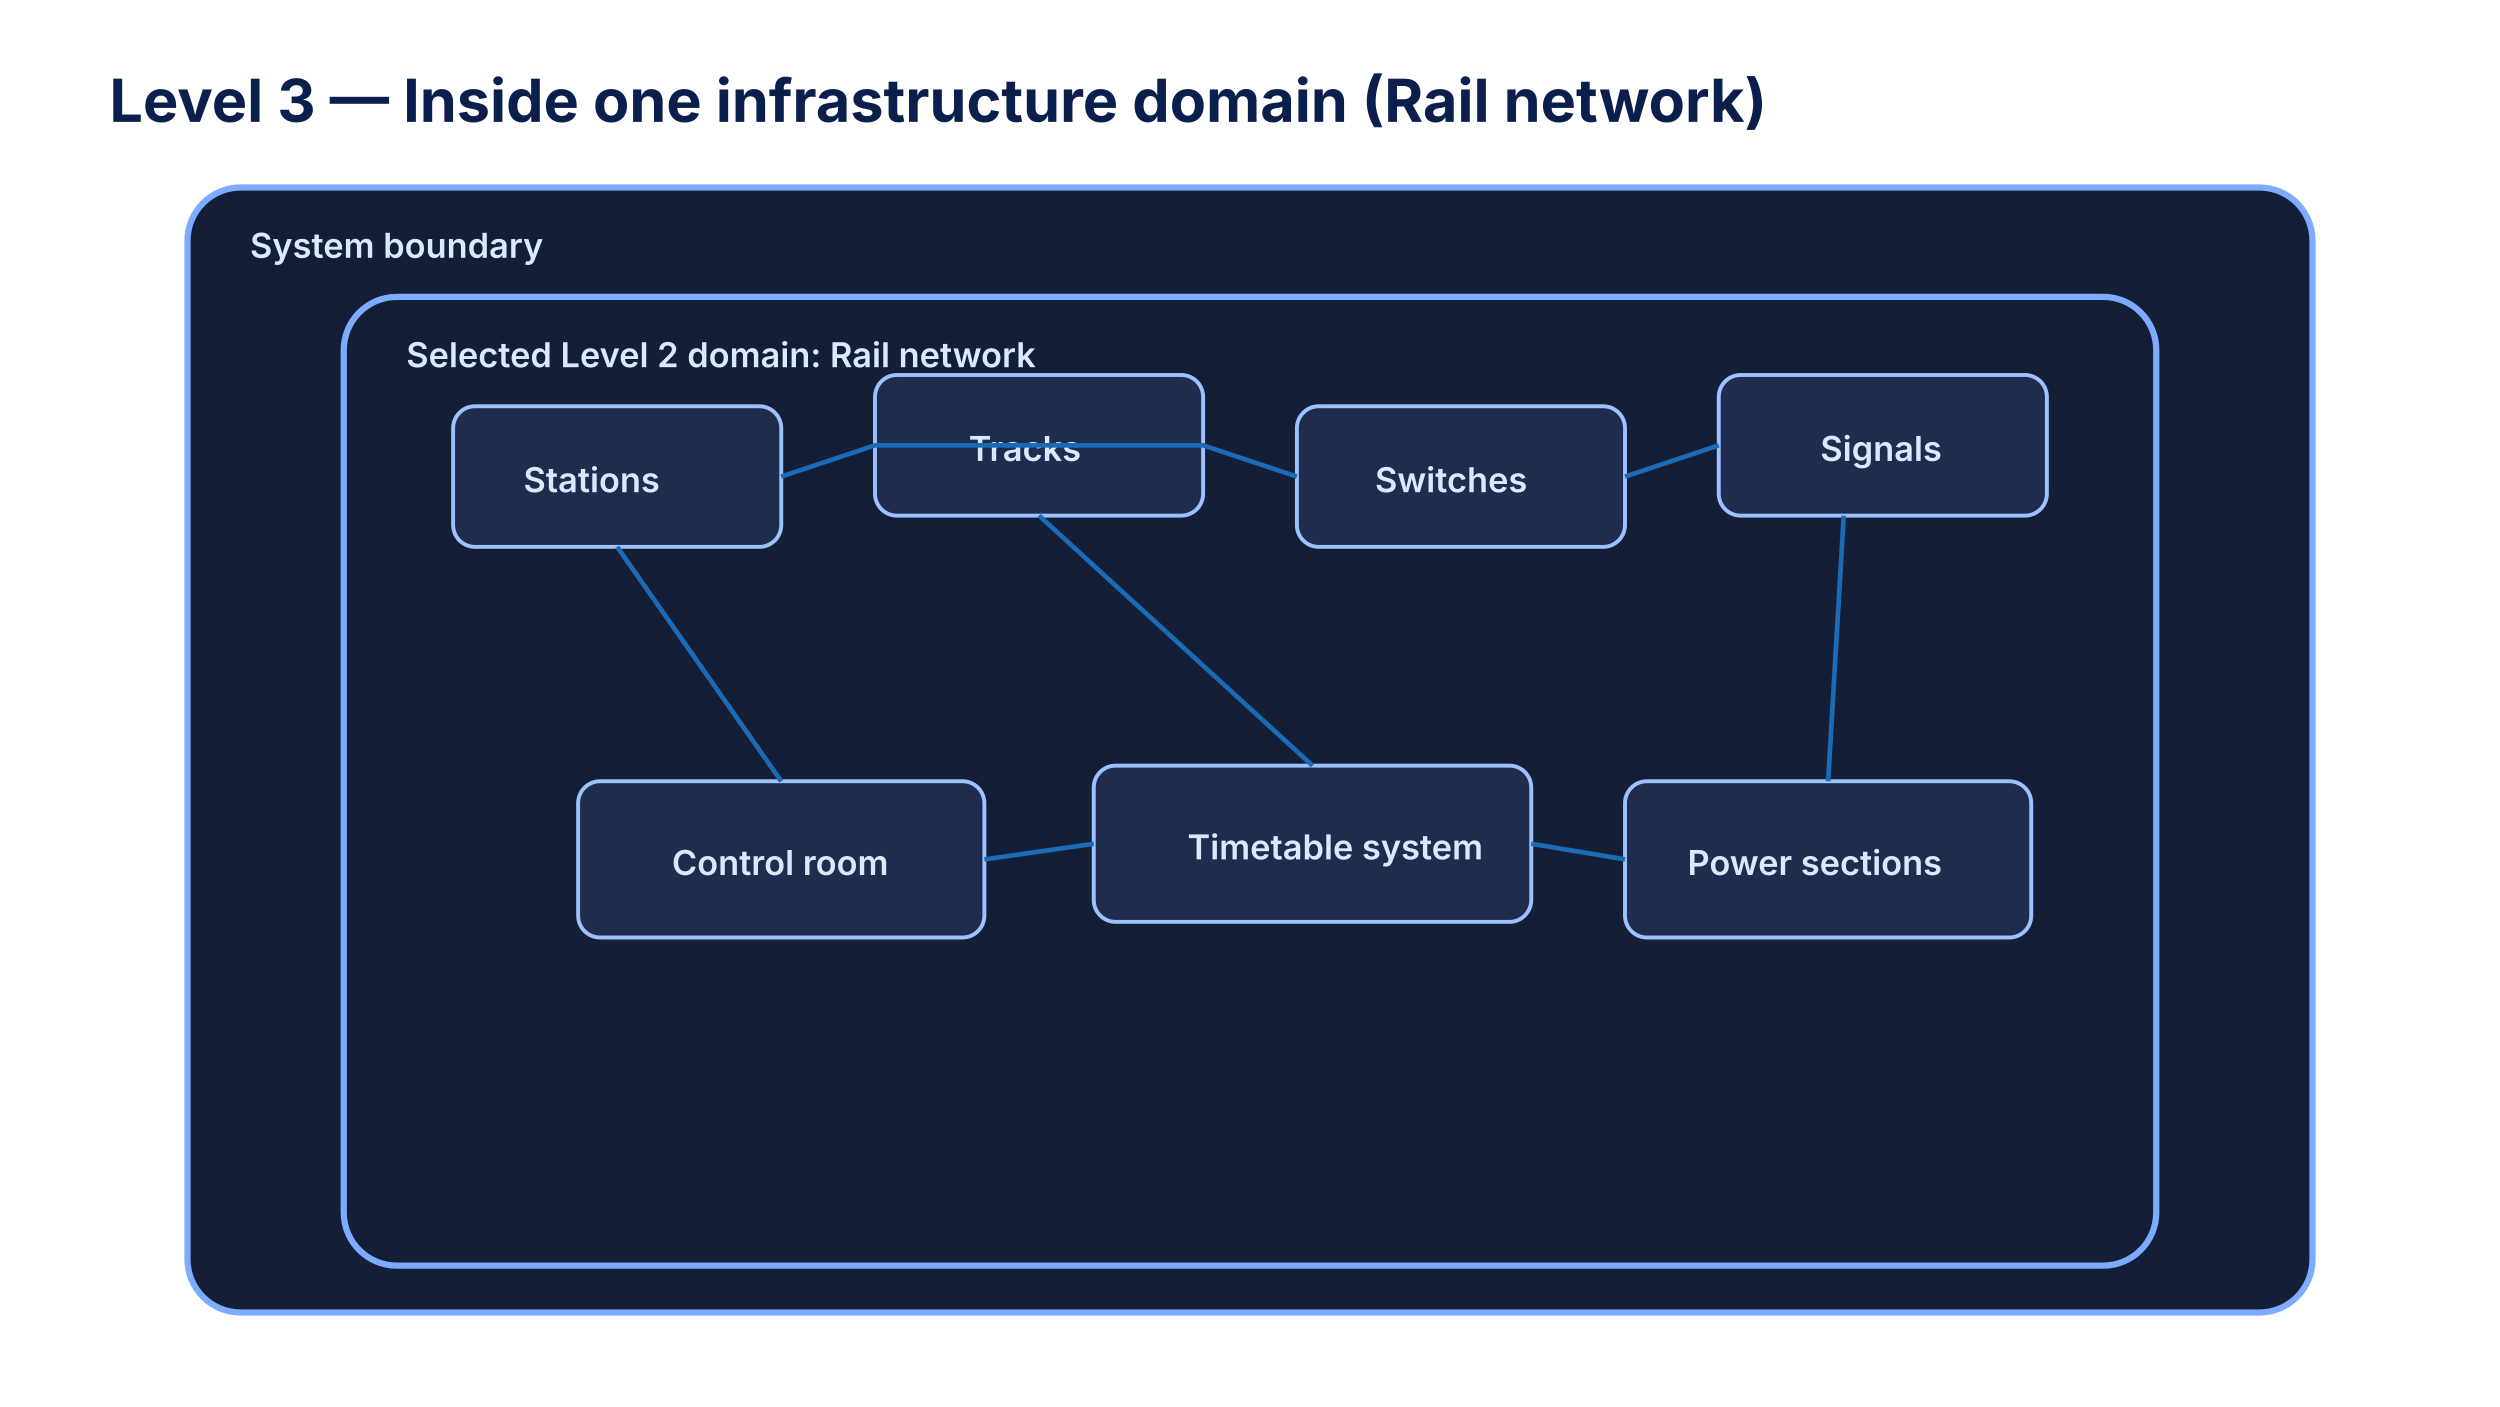
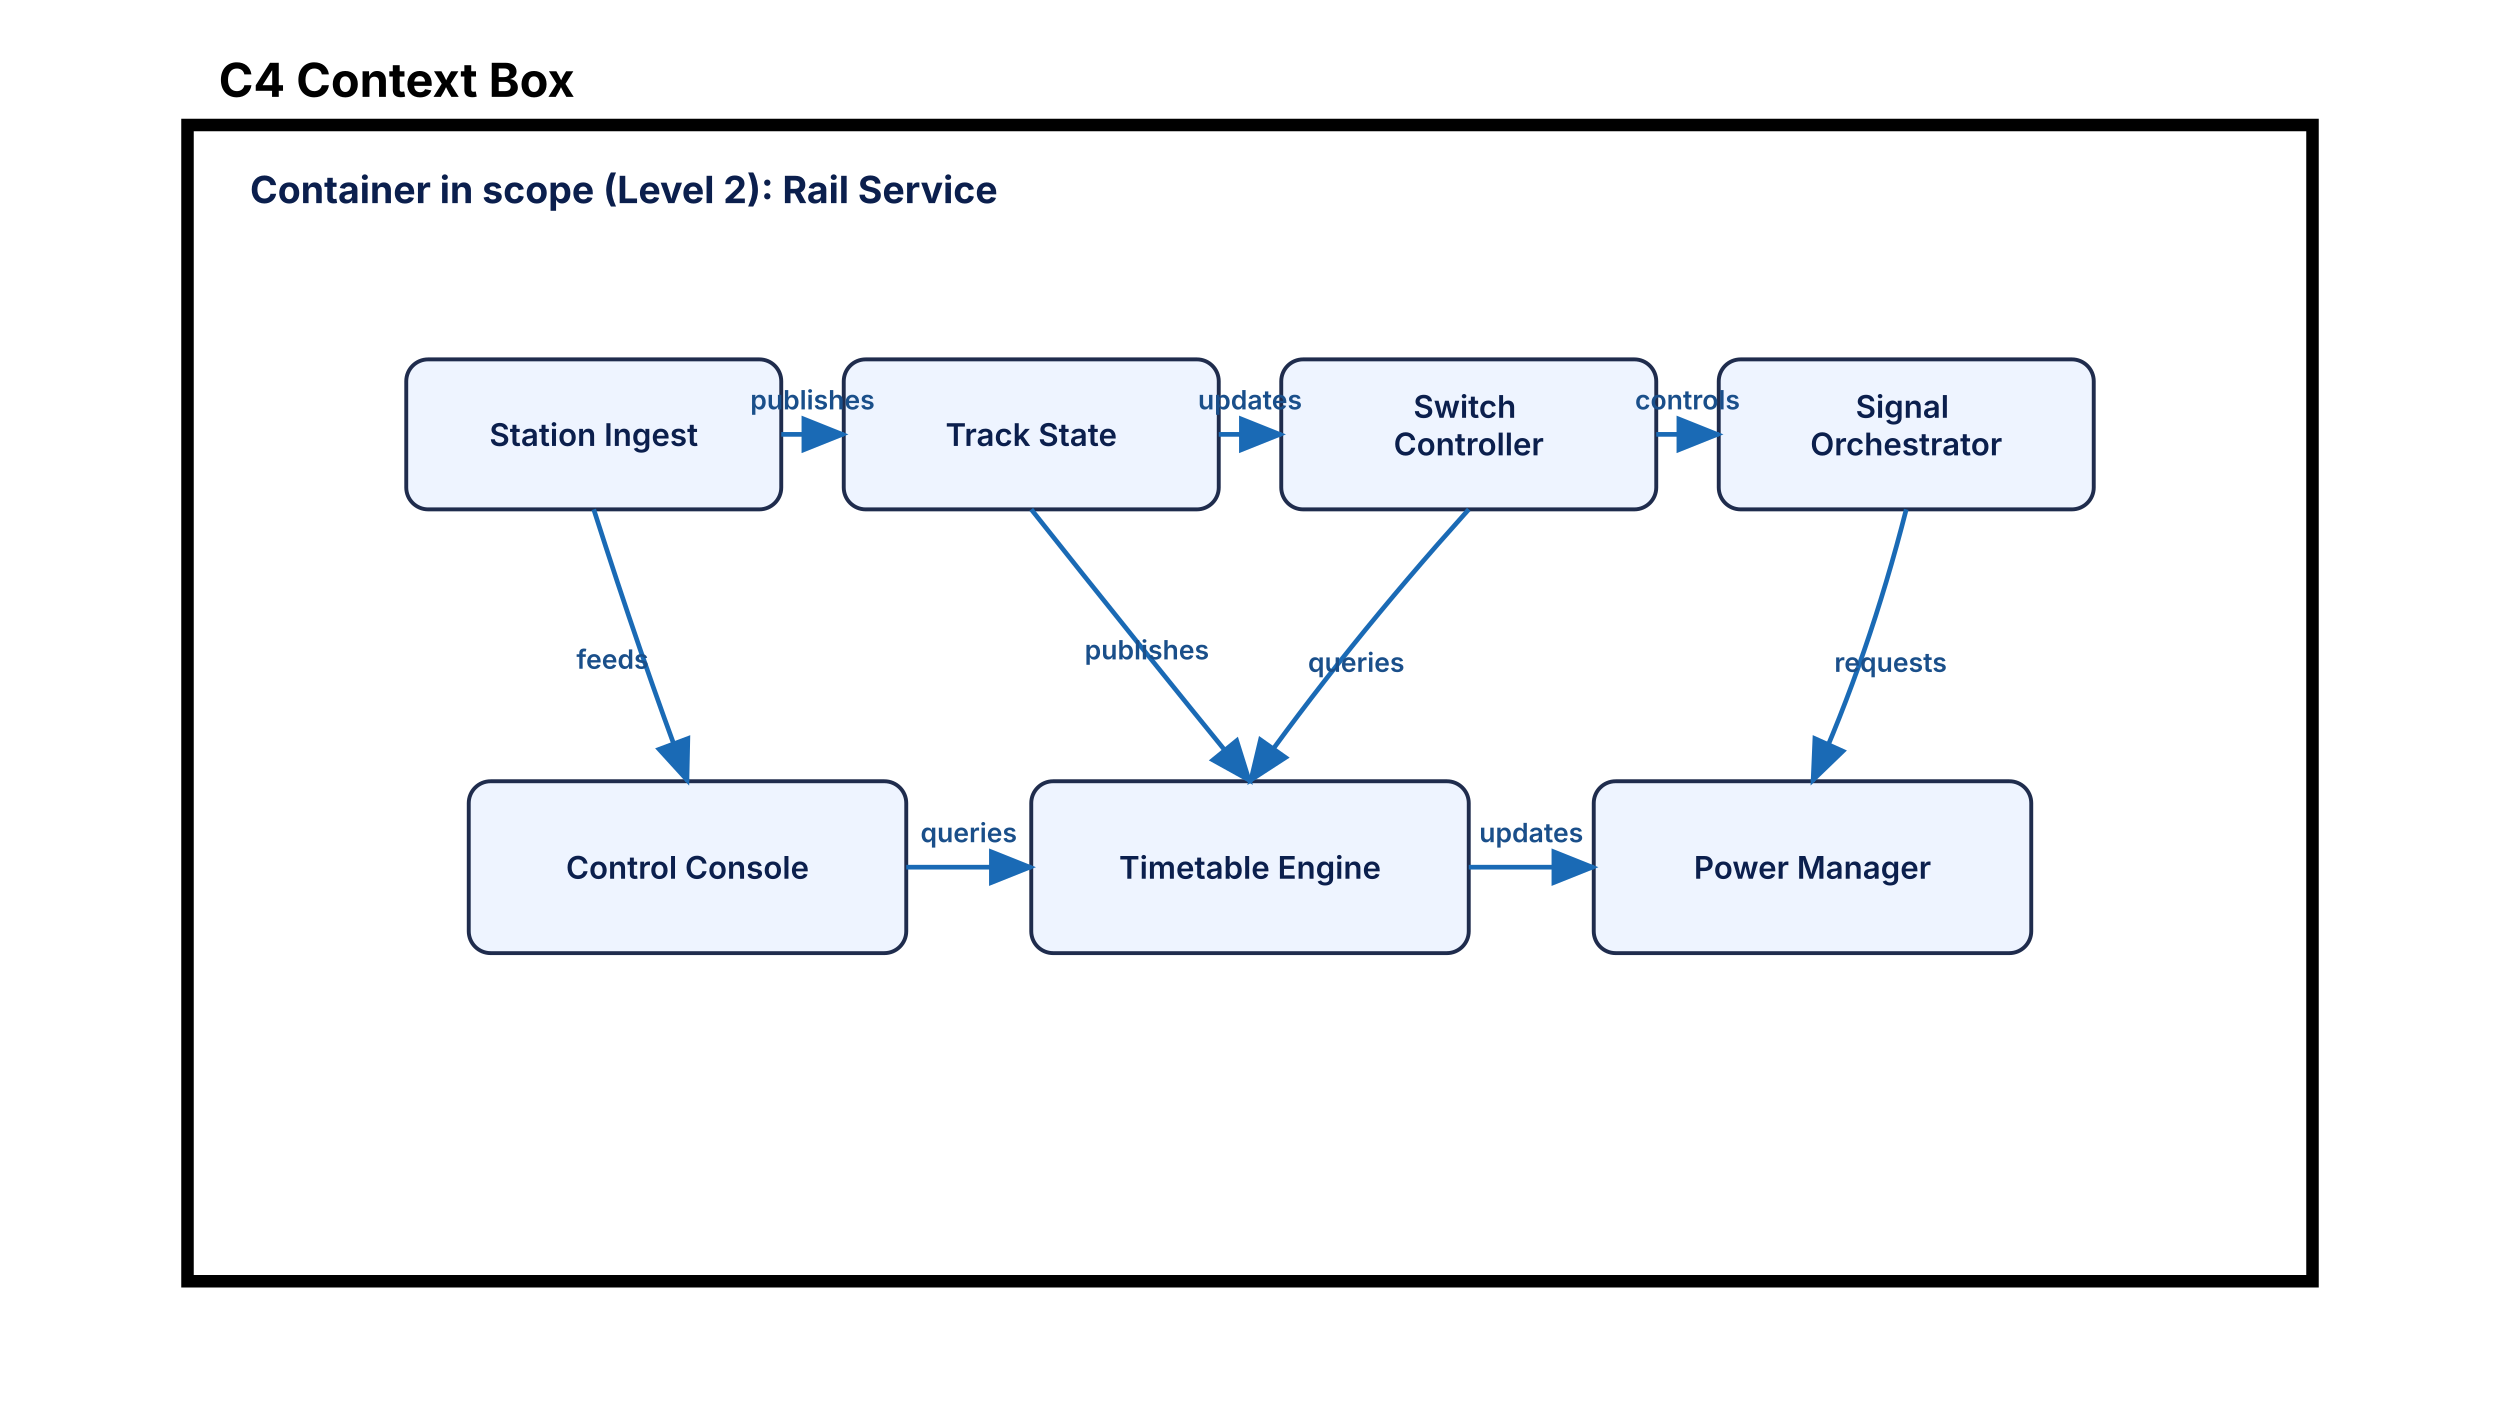
<svg xmlns="http://www.w3.org/2000/svg" viewBox="0 0 1600 900" role="img" aria-labelledby="title desc">
  <defs>
    <style>
-       .bg{fill:none}.panel{fill:#141e36;stroke:#7dabff;stroke-width:4}.inner{fill:#1f2c4d;stroke:#9ec2ff;stroke-width:2.5}
-       .line{stroke:#1a6ab5;stroke-width:3;fill:none}.title{font:700 38px Inter,Arial,sans-serif;fill:#0b1f4d}.txt{font:600 22px Inter,Arial,sans-serif;fill:#d9e9ff}
+       .context-box { fill: none; stroke: #000; stroke-width: 8; }
+       .context-label { font: 700 30px Inter, Arial, sans-serif; fill: #000; }
+       .container-label { font: 700 24px Inter, Arial, sans-serif; fill: #0b1f4d; }
+       .inner { fill: #eef4ff; stroke: #1f2c4d; stroke-width: 2.5; }
+       .component-txt { font: 600 20px Inter, Arial, sans-serif; fill: #0b1f4d; text-anchor: middle; dominant-baseline: middle; }
+       .line { stroke: #1a6ab5; stroke-width: 3; fill: none; marker-end: url(#arrow); }
+       .edge { font: 600 17px Inter, Arial, sans-serif; fill: #1a4f8a; text-anchor: middle; }
    </style>
+     <marker id="arrow" markerWidth="10" markerHeight="8" refX="9" refY="4" orient="auto">
+       <path d="M 0 0 L 10 4 L 0 8 z" fill="#1a6ab5" />
+     </marker>
  </defs>
-   <rect class="bg" width="1600" height="900" />
-   <text class="title" x="70" y="78">Level 3 — Inside one infrastructure domain (Rail network)</text>
-   <rect class="panel" x="120" y="120" width="1360" height="720" rx="34" />
-   <text class="txt" x="160" y="165">System boundary</text>
-   <rect class="panel" x="220" y="190" width="1160" height="620" rx="34" />
-   <text class="txt" x="260" y="235">Selected Level 2 domain: Rail network</text>
-   <rect class="inner" x="290" y="260" width="210" height="90" rx="14" />
-   <text class="txt" x="335" y="315">Stations</text>
-   <rect class="inner" x="560" y="240" width="210" height="90" rx="14" />
-   <text class="txt" x="620" y="295">Tracks</text>
-   <rect class="inner" x="830" y="260" width="210" height="90" rx="14" />
-   <text class="txt" x="880" y="315">Switches</text>
-   <rect class="inner" x="1100" y="240" width="210" height="90" rx="14" />
-   <text class="txt" x="1165" y="295">Signals</text>
-   <rect class="inner" x="370" y="500" width="260" height="100" rx="14" />
-   <text class="txt" x="430" y="560">Control room</text>
-   <rect class="inner" x="700" y="490" width="280" height="100" rx="14" />
-   <text class="txt" x="760" y="550">Timetable system</text>
-   <rect class="inner" x="1040" y="500" width="260" height="100" rx="14" />
-   <text class="txt" x="1080" y="560">Power sections</text>
-   <path class="line" d="M500 305 L560 285 L770 285 L830 305" />
-   <path class="line" d="M1040 305 L1100 285" />
-   <path class="line" d="M395 350 L500 500" />
-   <path class="line" d="M665 330 L840 490" />
-   <path class="line" d="M1180 330 L1170 500" />
-   <path class="line" d="M630 550 L700 540" />
-   <path class="line" d="M980 540 L1040 550" />
+   <rect class="context-box" x="120" y="80" width="1360" height="740" />
+   <text class="context-label" x="140" y="62">C4 Context Box</text>
+   <text class="container-label" x="160" y="130">Container in scope (Level 2): Rail Service</text>
+   <rect class="inner" x="260" y="230" width="240" height="96" rx="14" />
+   <text class="component-txt" x="380" y="278">Station Ingest</text>
+   <rect class="inner" x="540" y="230" width="240" height="96" rx="14" />
+   <text class="component-txt" x="660" y="278">Track State</text>
+   <rect class="inner" x="820" y="230" width="240" height="96" rx="14" />
+   <text class="component-txt" x="940" y="268">
+     <tspan x="940" dy="-8">Switch</tspan>
+     <tspan x="940" dy="24">Controller</tspan>
+   </text>
+   <rect class="inner" x="1100" y="230" width="240" height="96" rx="14" />
+   <text class="component-txt" x="1220" y="268">
+     <tspan x="1220" dy="-8">Signal</tspan>
+     <tspan x="1220" dy="24">Orchestrator</tspan>
+   </text>
+   <rect class="inner" x="300" y="500" width="280" height="110" rx="14" />
+   <text class="component-txt" x="440" y="555">Control Console</text>
+   <rect class="inner" x="660" y="500" width="280" height="110" rx="14" />
+   <text class="component-txt" x="800" y="555">Timetable Engine</text>
+   <rect class="inner" x="1020" y="500" width="280" height="110" rx="14" />
+   <text class="component-txt" x="1160" y="555">Power Manager</text>
+   <path class="line" d="M 500 278 L 540 278" />
+   <text class="edge" x="520" y="262">publishes</text>
+   <path class="line" d="M 780 278 L 820 278" />
+   <text class="edge" x="800" y="262">updates</text>
+   <path class="line" d="M 1060 278 L 1100 278" />
+   <text class="edge" x="1080" y="262">controls</text>
+   <path class="line" d="M 380 326 Q 410 420 440 500" />
+   <text class="edge" x="392" y="428">feeds</text>
+   <path class="line" d="M 940 326 Q 860 415 800 500" />
+   <text class="edge" x="868" y="430">queries</text>
+   <path class="line" d="M 1220 326 Q 1196 420 1160 500" />
+   <text class="edge" x="1210" y="430">requests</text>
+   <path class="line" d="M 580 555 L 660 555" />
+   <text class="edge" x="620" y="539">queries</text>
+   <path class="line" d="M 940 555 L 1020 555" />
+   <text class="edge" x="980" y="539">updates</text>
+   <path class="line" d="M 660 326 Q 725 408 800 500" />
+   <text class="edge" x="734" y="422">publishes</text>
</svg>
